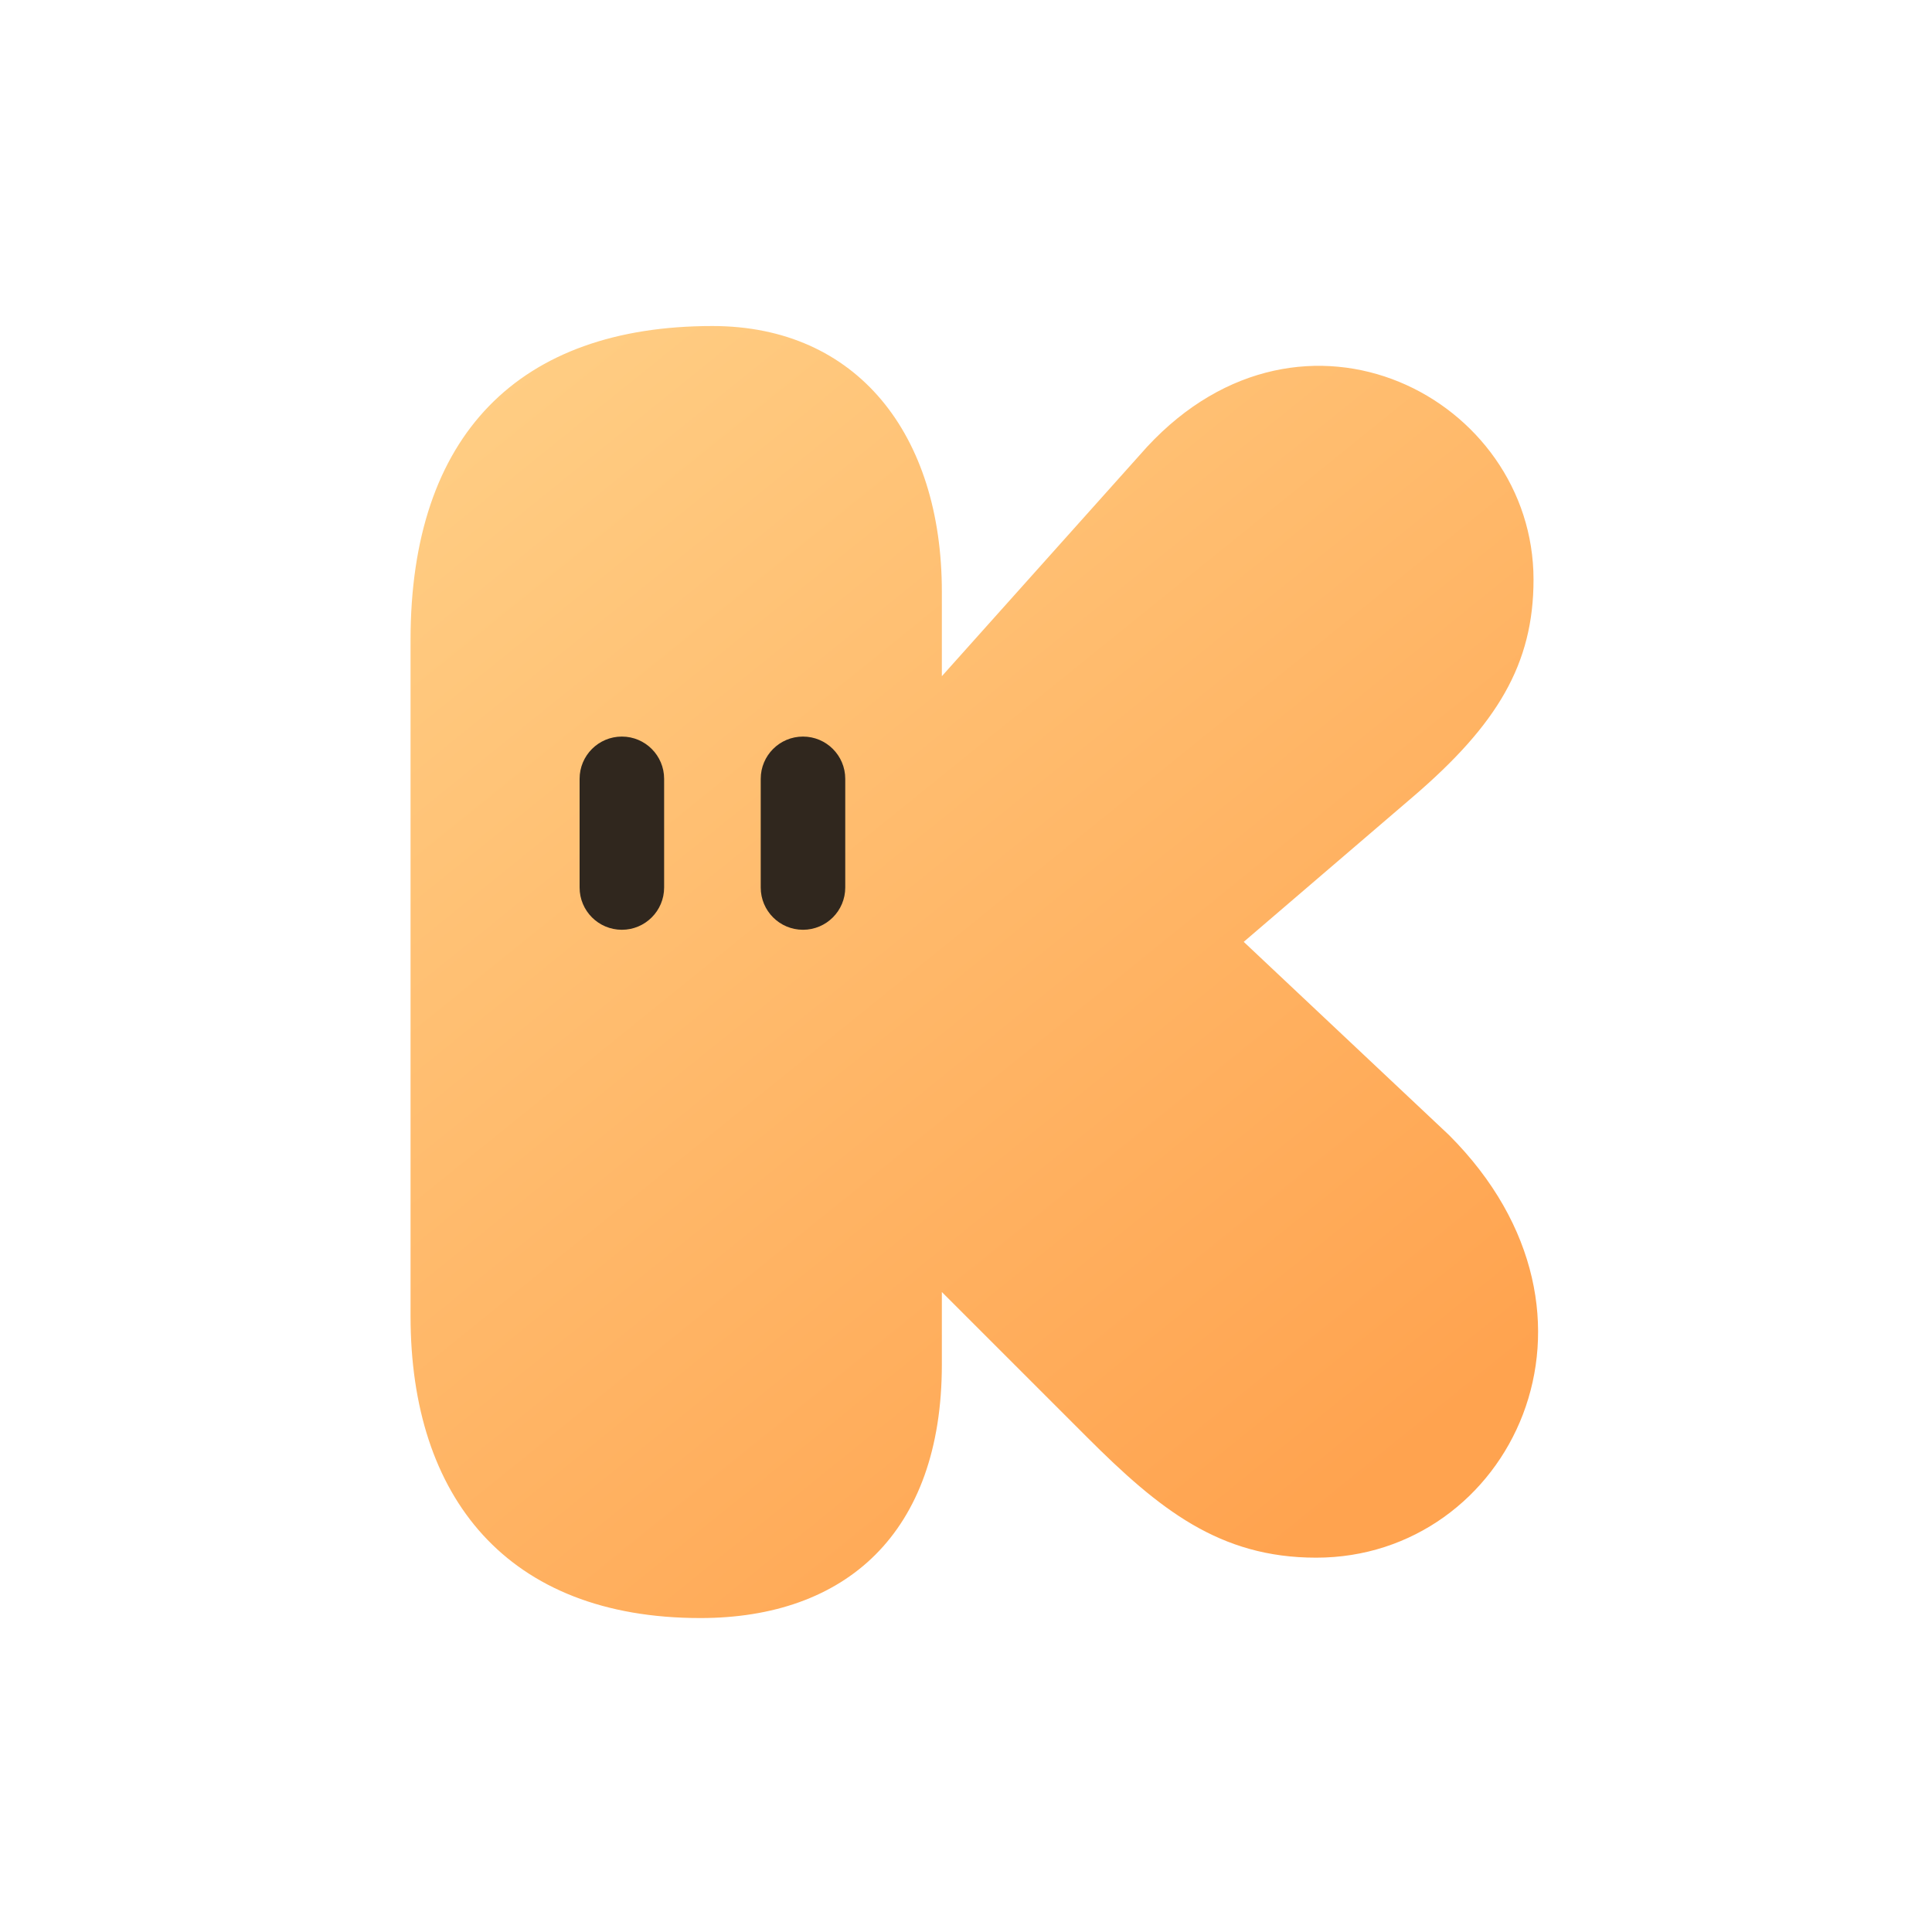
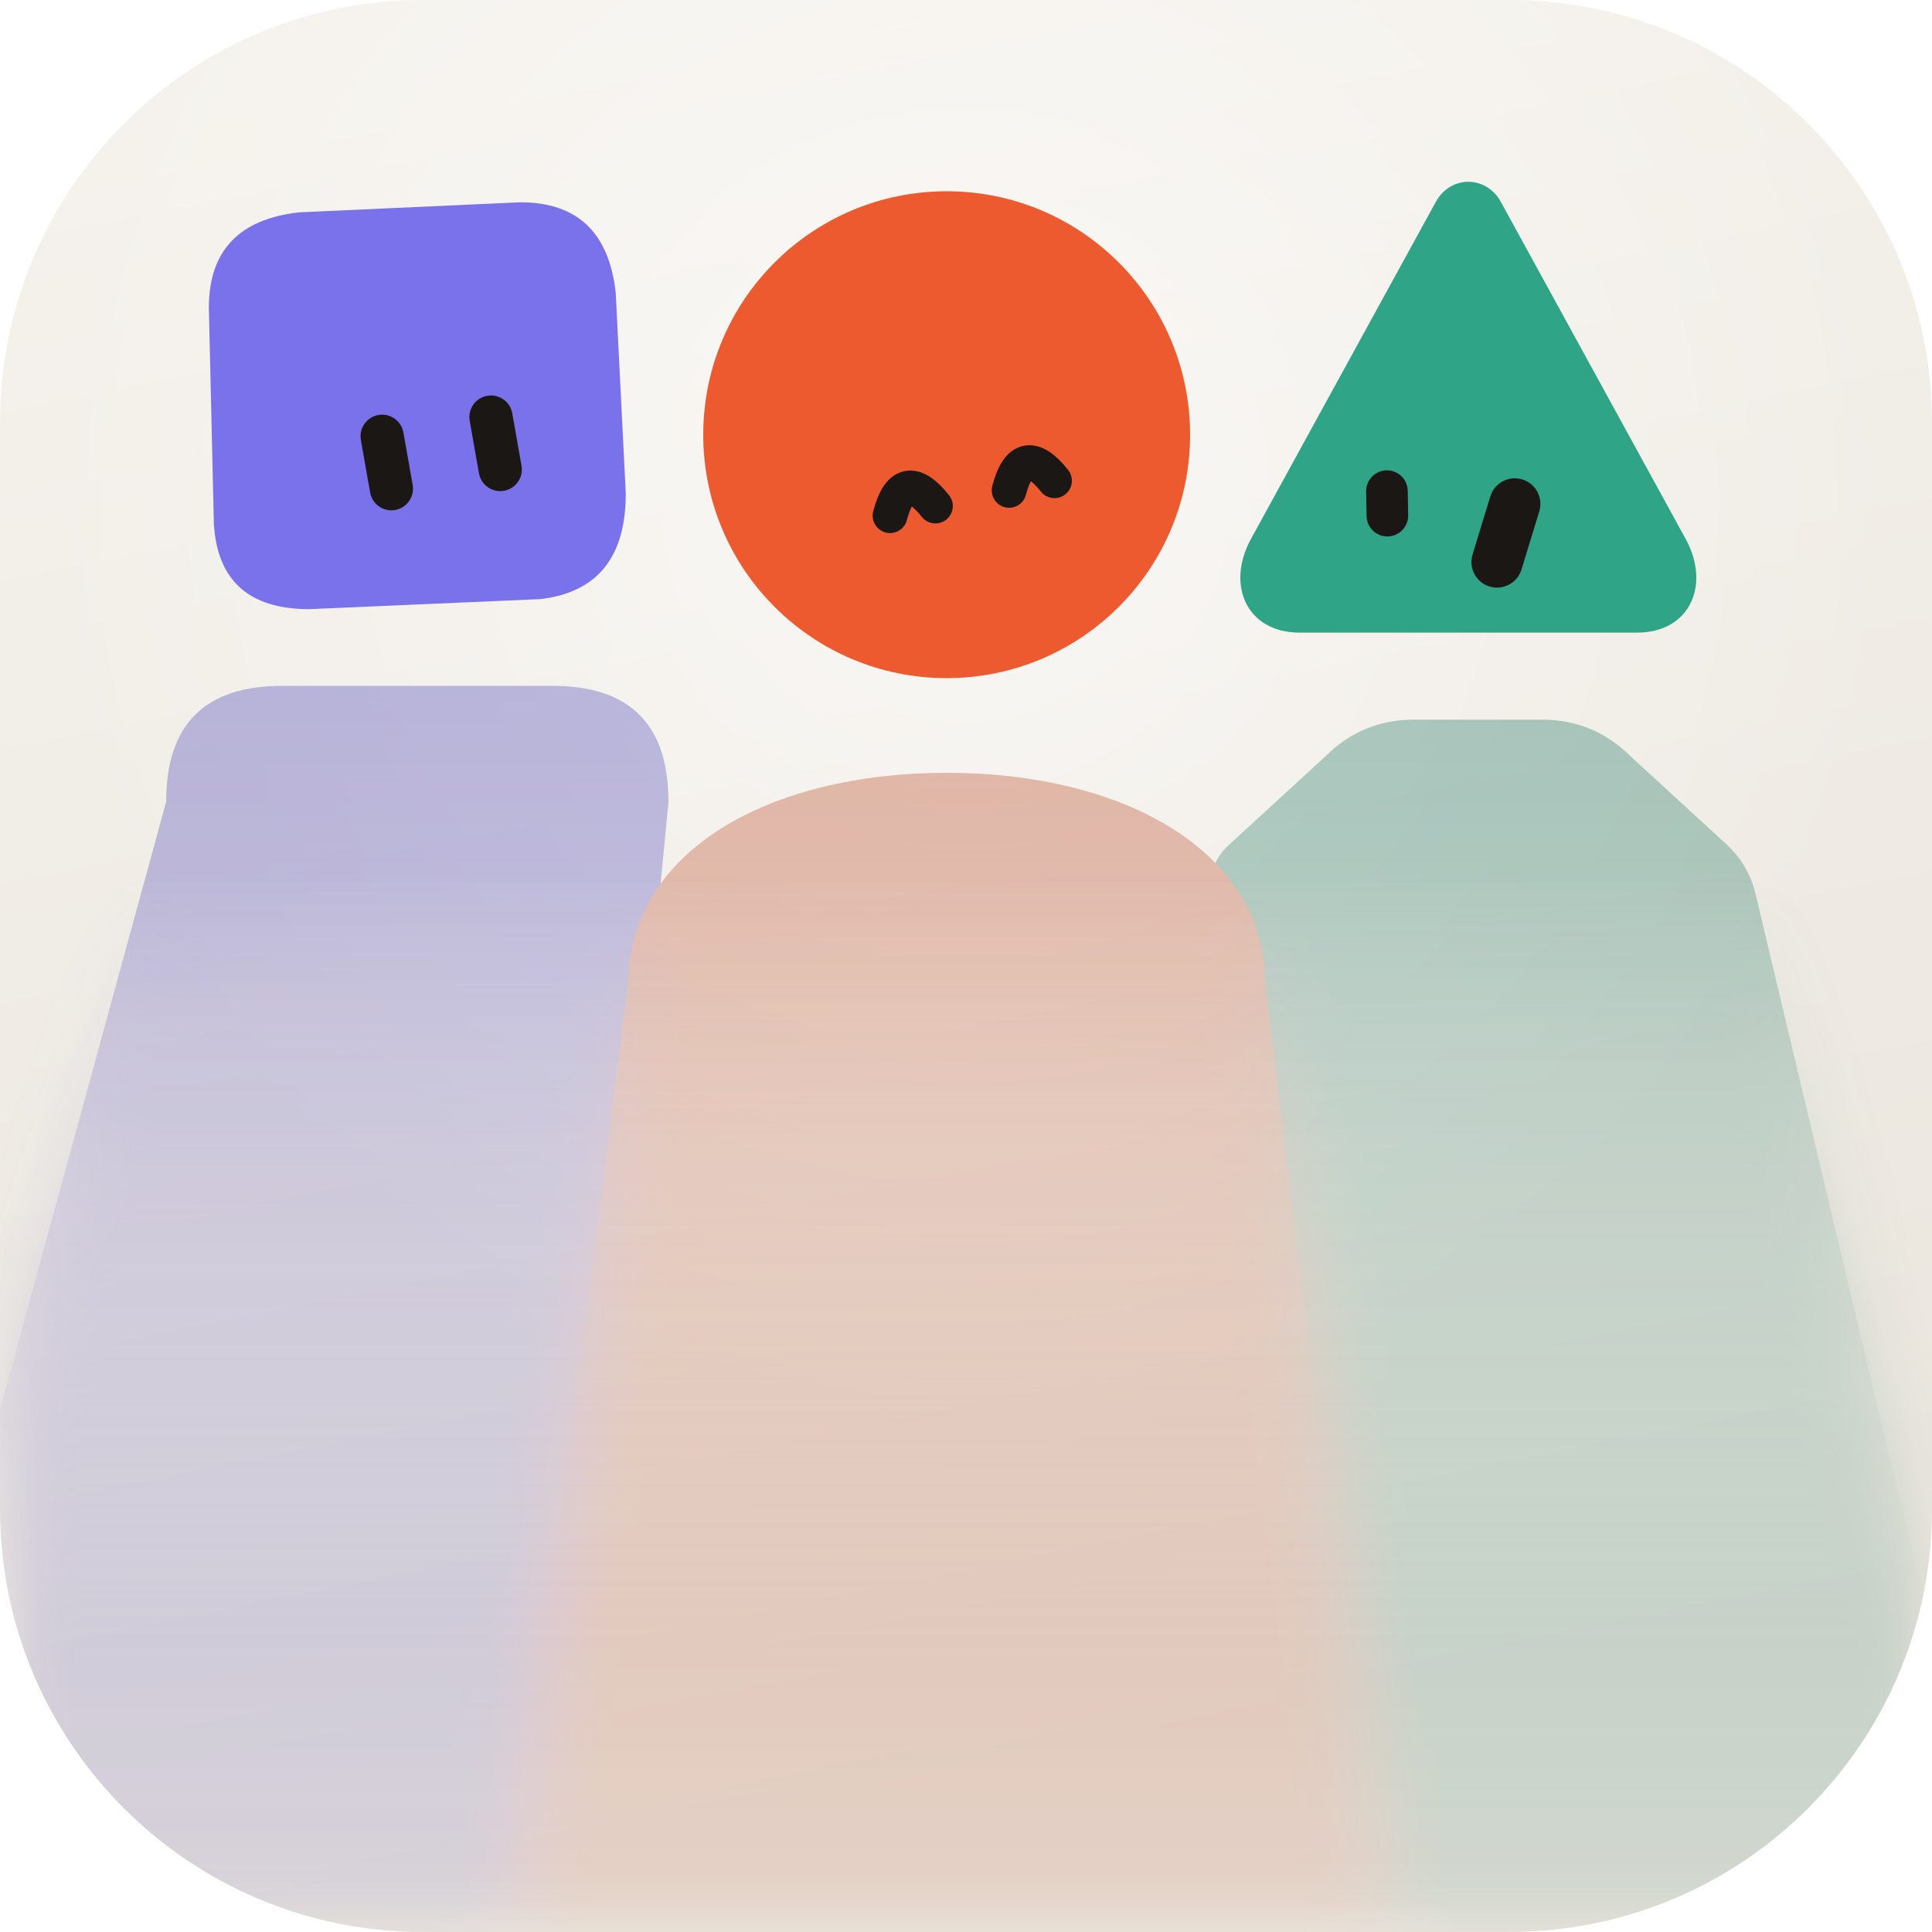
- <svg xmlns="http://www.w3.org/2000/svg" width="1024" height="1024" viewBox="0 0 160 160">
+ <svg xmlns="http://www.w3.org/2000/svg" width="1024" height="1024" viewBox="0 0 1024 1024">
  <defs>
-     <linearGradient id="g" x2=".7" y2="1">
-       <stop stop-color="#ffd087" />
-       <stop offset="1" stop-color="#ffa34f" />
+     <linearGradient id="team-light-background" x1="0" y1="0" x2=".2" y2="1">
+       <stop stop-color="#F6F3EE" />
+       <stop offset="1" stop-color="#EAE5DD" />
    </linearGradient>
  </defs>
-   <g transform="translate(16 13) scale(1)">
-     <path d="M43 14C55 14 62 23 62 36V43L79 24C92 10 111 20 111 35C111 42 108 47 101 53L87 65L104 81C119 96 109 116 93 116C85 116 80 112 74 106L62 94V100C62 114 54 121 42 121C26 121 18 111 18 96V40C18 23 27 14 43 14Z" fill="url(#g)" />
-     <g fill="#30271e">
-       <rect x="32" y="48" width="7" height="16" rx="3.5" />
-       <rect x="47" y="48" width="7" height="16" rx="3.5" />
+   <rect width="1024" height="1024" rx="224" fill="url(#team-light-background)" />
+   <defs>
+     <radialGradient id="team-light-background-pool" cx="50%" cy="26%" r="48%">
+       <stop stop-color="#FFFFFF" stop-opacity="0.55" />
+       <stop offset="1" stop-color="#FFFFFF" stop-opacity="0" />
+     </radialGradient>
+   </defs>
+   <rect width="1024" height="1024" rx="224" fill="url(#team-light-background-pool)" />
+   <defs>
+     <clipPath id="team-light-clip">
+       <rect width="1024" height="1024" rx="224" />
+     </clipPath>
+   </defs>
+   <g clip-path="url(#team-light-clip)">
+     <g transform="scale(10.24)">
+       <defs>
+         <linearGradient id="team-l-opacity" gradientUnits="userSpaceOnUse" x1="0" y1="35" x2="0" y2="104">
+           <stop stop-color="white" stop-opacity="0.36" />
+           <stop offset="1" stop-color="white" stop-opacity="0.1" />
+         </linearGradient>
+         <mask id="team-l-fade" maskUnits="userSpaceOnUse" x="-20" y="0" width="140" height="130">
+           <rect x="-20" width="140" height="130" fill="url(#team-l-opacity)" />
+         </mask>
+         <filter id="team-l-blur" x="-30%" y="-30%" width="160%" height="170%">
+           <feGaussianBlur stdDeviation="1.75" />
+         </filter>
+         <linearGradient id="team-l-sharp-grad" gradientUnits="userSpaceOnUse" x1="0" y1="45" x2="0" y2="85">
+           <stop stop-color="white" />
+           <stop offset="1" stop-color="black" />
+         </linearGradient>
+         <linearGradient id="team-l-soft-grad" gradientUnits="userSpaceOnUse" x1="0" y1="45" x2="0" y2="85">
+           <stop stop-color="black" />
+           <stop offset="1" stop-color="white" />
+         </linearGradient>
+         <mask id="team-l-sharp" maskUnits="userSpaceOnUse" x="-20" y="0" width="140" height="130">
+           <rect x="-20" width="140" height="130" fill="url(#team-l-sharp-grad)" />
+         </mask>
+         <mask id="team-l-soft" maskUnits="userSpaceOnUse" x="-20" y="0" width="140" height="130">
+           <rect x="-20" width="140" height="130" fill="url(#team-l-soft-grad)" />
+         </mask>
+       </defs>
+       <g mask="url(#team-l-fade)">
+         <g mask="url(#team-l-sharp)">
+           <path d="M-8.5 104L8.6 41.5Q8.6 35.5 14.6 35.5H28.6Q34.6 35.5 34.6 41.5L28.6 104Z" fill="#4C45B8" />
+           <path d="M66.9 104L62.62 46.3Q62.5 44.75 63.63 43.71L68.6 39.15Q70.5 37.25 73.2 37.25H79.8Q82.5 37.25 84.4 39.15L89.37 43.71Q90.5 44.75 90.87 46.28L104.6 104Z" fill="#1F7563" />
+           <path d="M25.8 104L32.5 51C32.5 44 39.9 40 49 40C58.1 40 65.5 44 65.5 51L71.9 104Z" fill="#B8431F" />
+         </g>
+         <g mask="url(#team-l-soft)">
+           <g filter="url(#team-l-blur)">
+             <path d="M-8.5 104L8.6 41.5Q8.6 35.5 14.6 35.5H28.6Q34.6 35.5 34.6 41.5L28.6 104Z" fill="#4C45B8" />
+             <path d="M66.9 104L62.62 46.3Q62.5 44.75 63.63 43.71L68.6 39.15Q70.5 37.25 73.2 37.25H79.8Q82.5 37.25 84.4 39.15L89.37 43.71Q90.5 44.75 90.87 46.28L104.6 104Z" fill="#1F7563" />
+             <path d="M25.8 104L32.5 51C32.5 44 39.9 40 49 40C58.1 40 65.5 44 65.5 51L71.9 104Z" fill="#B8431F" />
+           </g>
+         </g>
+       </g>
+       <g transform="translate(8.47 7.61) scale(0.26)">
+         <path d="M27 13L71 11Q88 11 90 29L92 69Q92 88 75 90L29 92Q11 92 10 75L9 32Q9 15 27 13Z" fill="#7A72EA" />
+         <g fill="#1B1714" transform="translate(4 8) rotate(-10 50.5 51.5)">
+           <rect x="35.7" y="43.4" width="8.6" height="19.2" rx="4.3" />
+           <rect x="57.7" y="43.4" width="8.6" height="19.2" rx="4.3" />
+         </g>
+       </g>
+       <g transform="translate(34 6.9) scale(0.30)">
+         <path d="M92 52A42 42 0 1 1 8 52A42 42 0 1 1 92 52Z" fill="#EE5A2F" />
+         <g fill="none" stroke="#1B1714" stroke-width="6" stroke-linecap="round" transform="translate(4 9) rotate(-12 50 52)">
+           <path d="M-4 2q4-8 8 0" transform="translate(39.5 52)" />
+           <path d="M-4 2q4-8 8 0" transform="translate(60.5 52)" />
+         </g>
+       </g>
+       <g transform="translate(61.9 6.8) scale(0.282)">
+         <path d="M44 13C46.7 8 53.3 8 56 13L90 75C94.5 83.5 90.5 92 81 92H19C9.5 92 5.5 83.5 10 75Z" fill="#2FA487" />
+         <g transform="translate(46 71) scale(1.06383) translate(-44.79 -57.99)">
+           <g fill="#1B1714" transform="translate(-5 5) rotate(8 50 51.5)">
+             <g transform="translate(39.5 51.9) rotate(-9) scale(.92)">
+               <rect x="-3.9" y="-6.2" width="7.8" height="12.4" rx="3.9" />
+             </g>
+             <g transform="translate(60.5 54.1) rotate(9) scale(.92)">
+               <rect x="-4.8" y="-10.5" width="9.6" height="21" rx="4.8" />
+             </g>
+           </g>
+         </g>
+       </g>
    </g>
  </g>
</svg>
